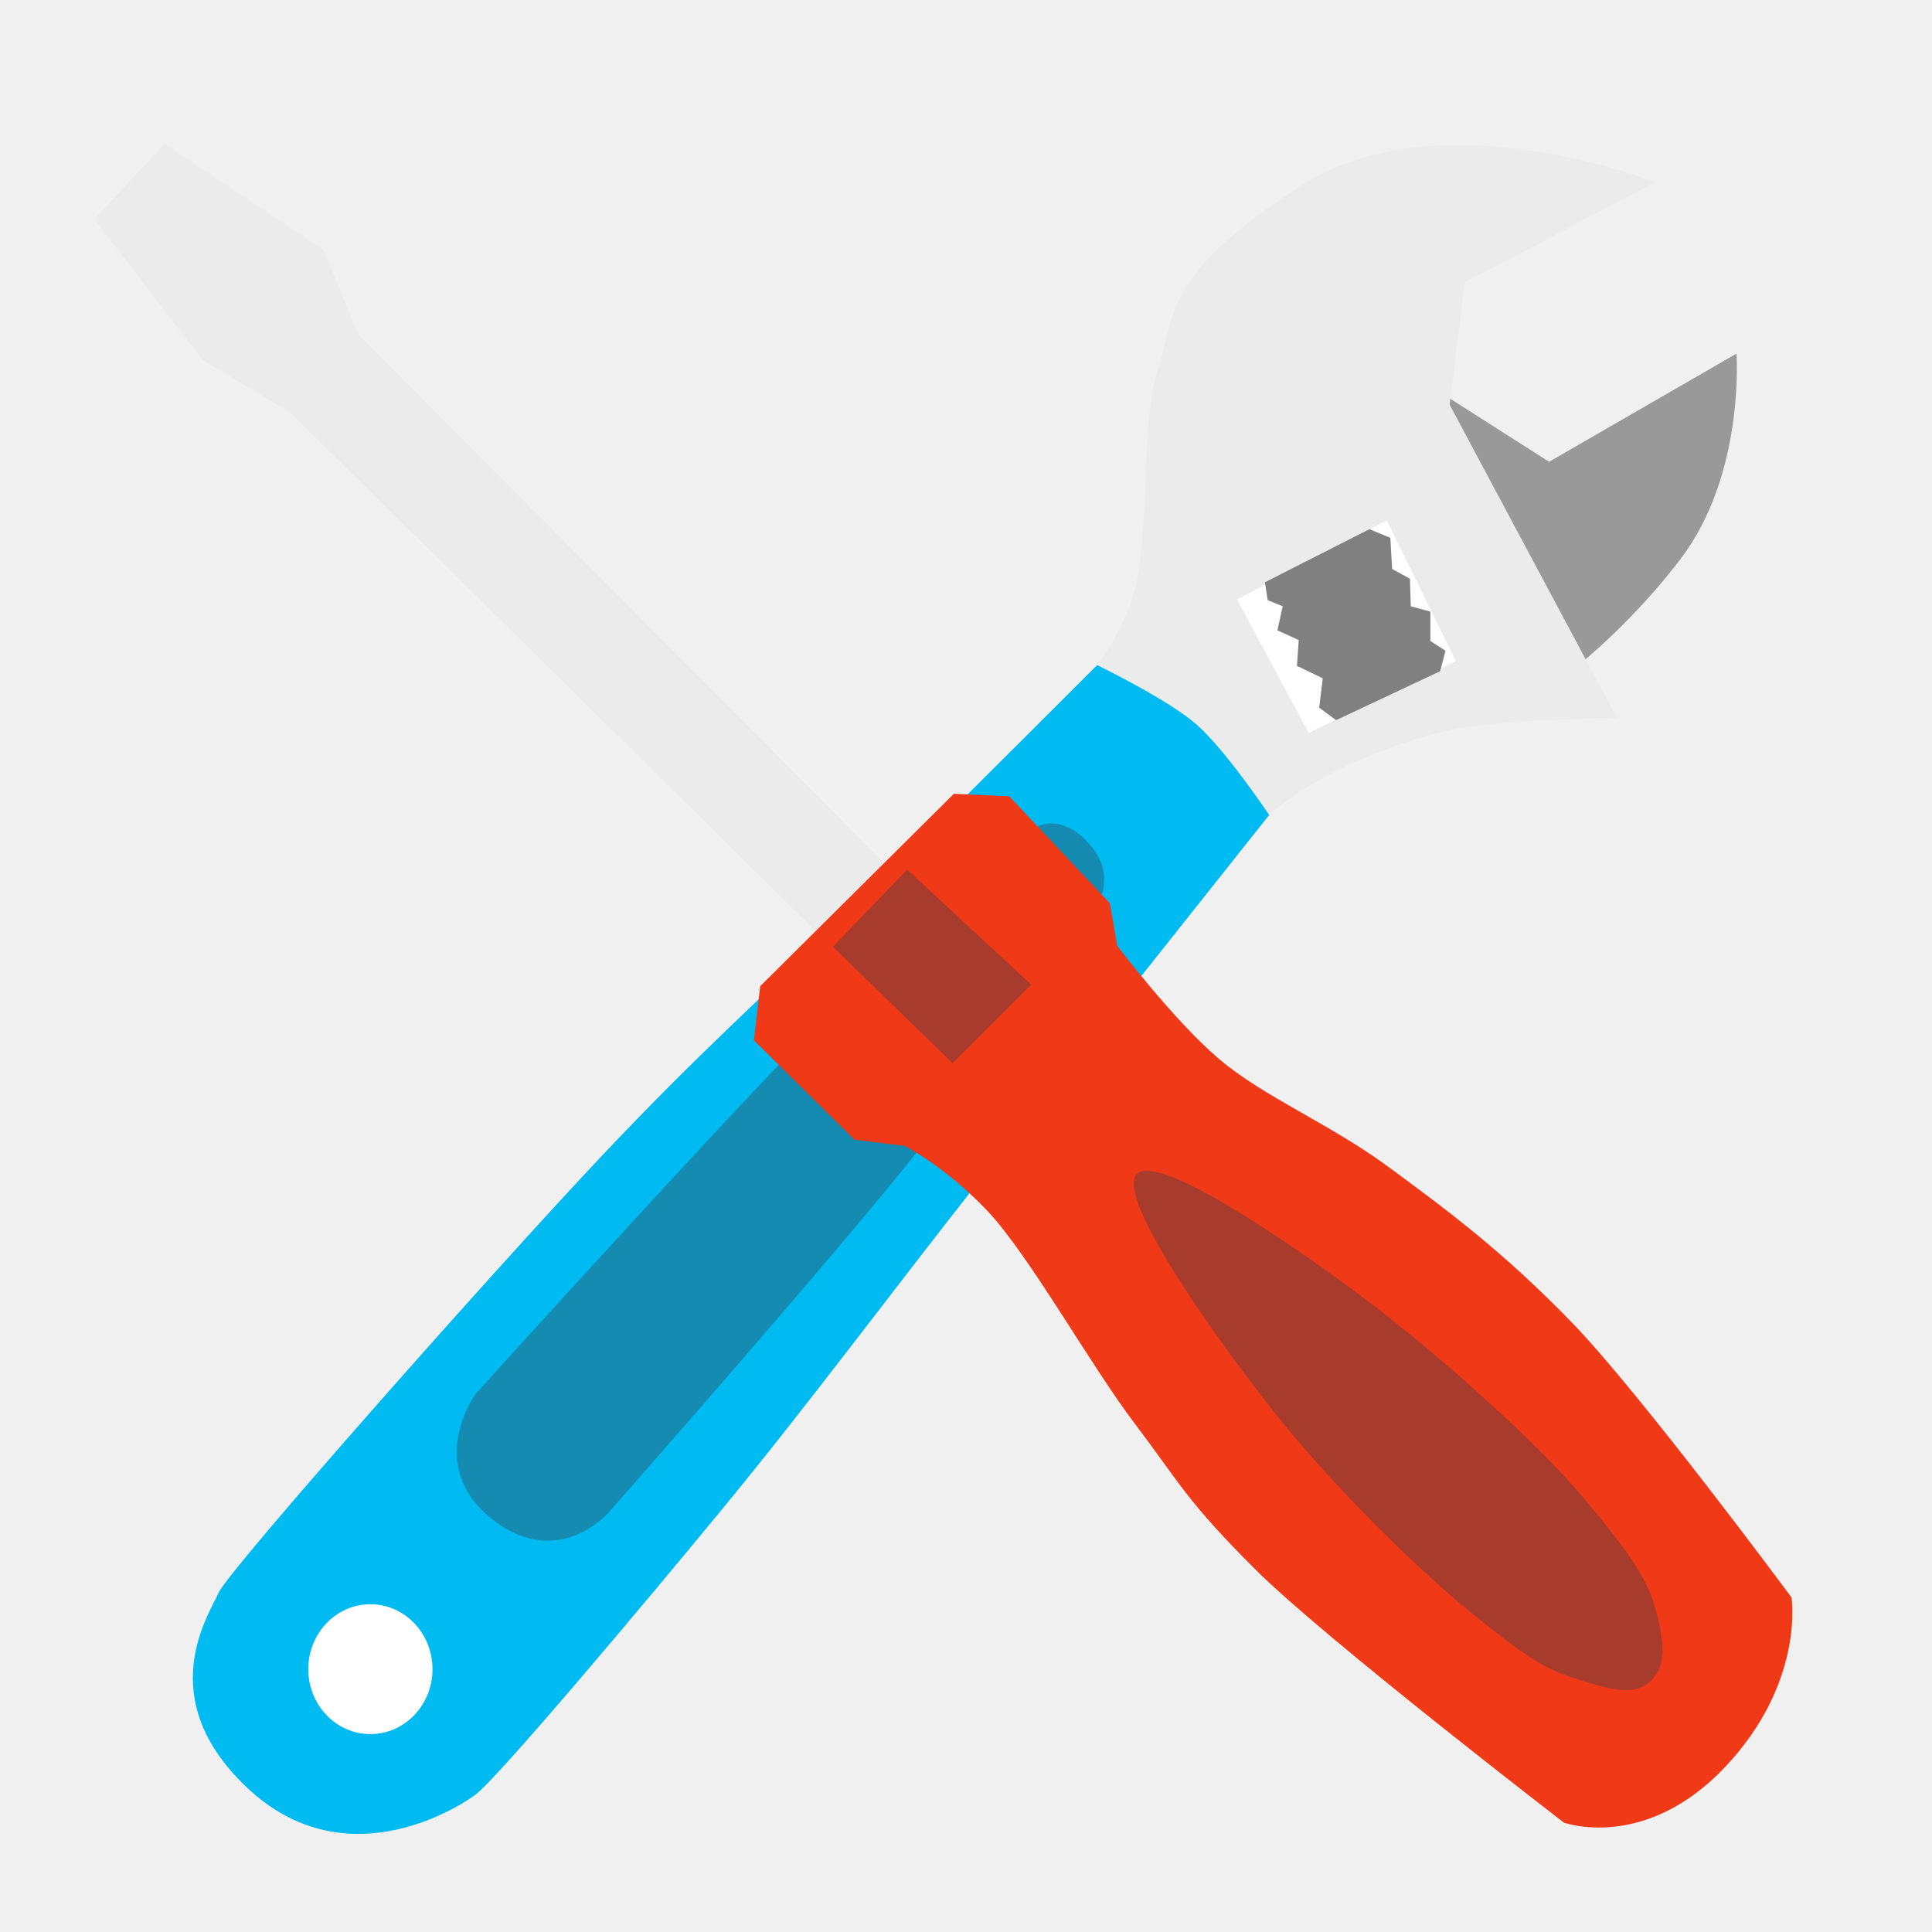
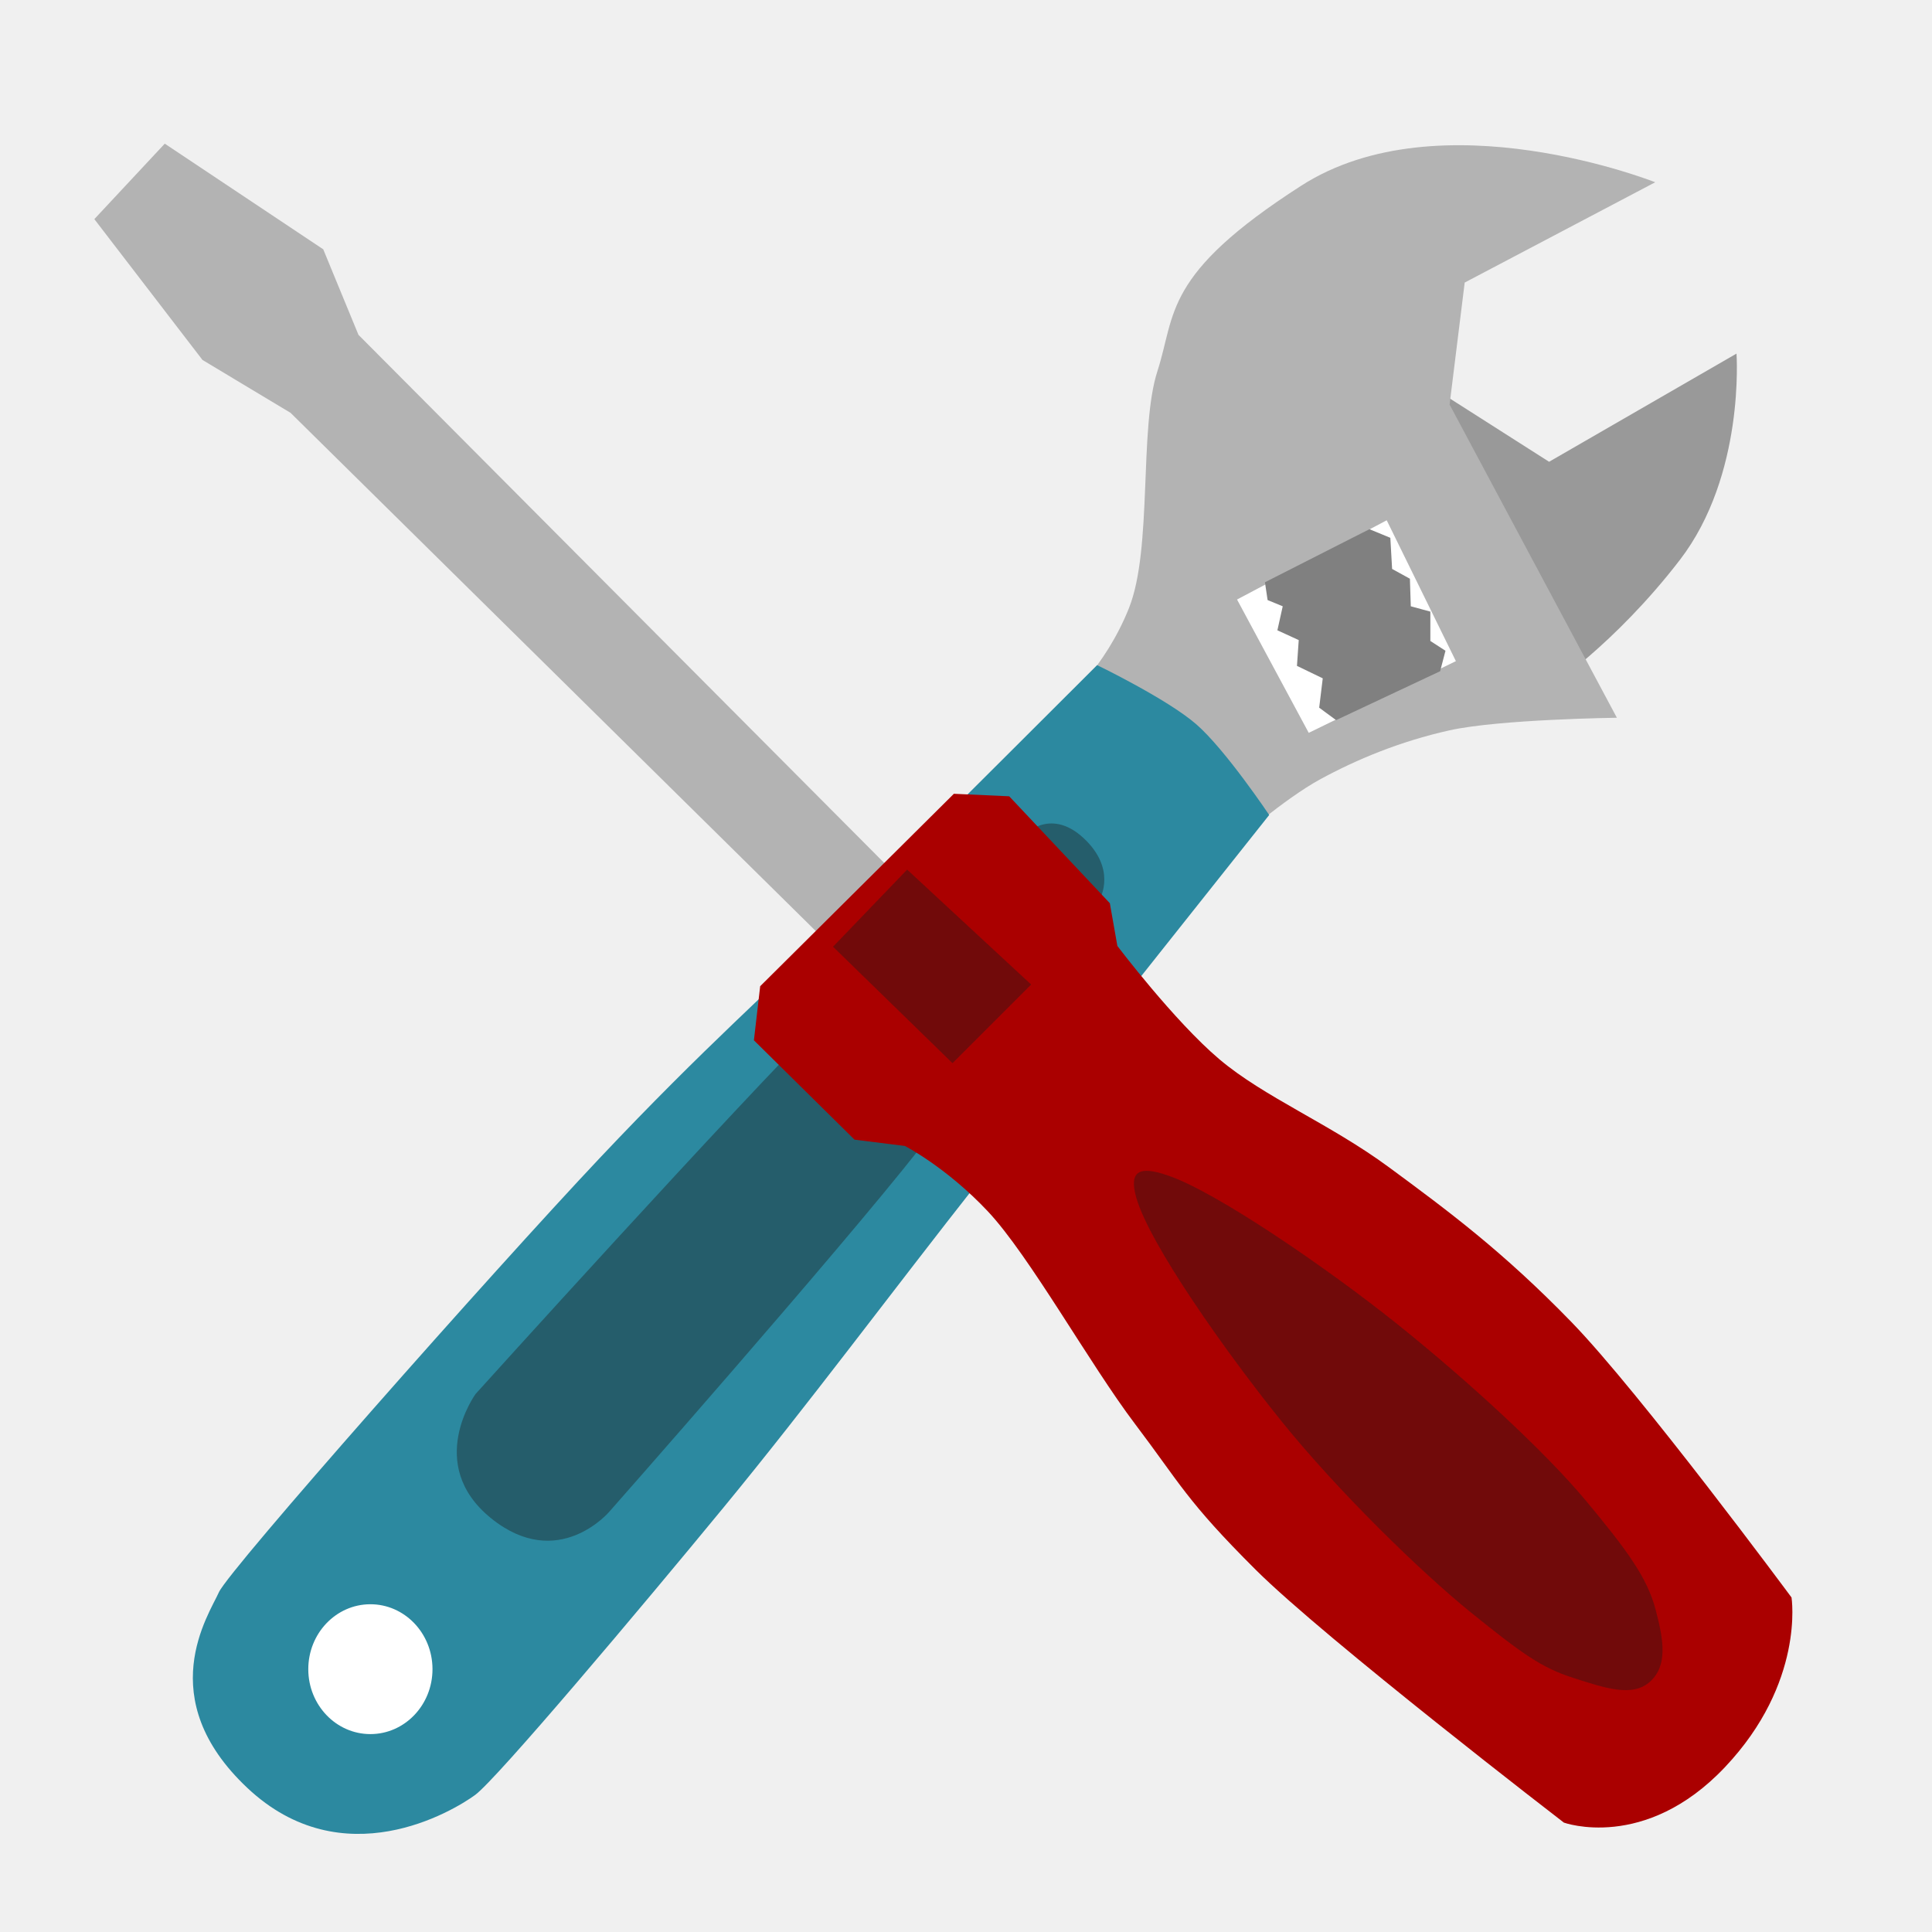
<svg xmlns="http://www.w3.org/2000/svg" id="svg2" version="1.1" width="512" height="512" viewBox="0 0 512 512">
  <defs id="defs6">
    </defs>
  <path style="fill:#999999;stroke:none" d="m 383.861,105.377 26.665,16.999 49.663,-28.665 c 0,0 2.318,32.128 -14.999,54.663 -17.317,22.534 -35.331,34.331 -35.331,34.331 l -32.664,-70.995 z" id="path3773" />
-   <path style="fill:#ebebeb;stroke:none" d="m 282.165,185.876 c 0,0 10.674,-8.853 16.999,-24.665 6.324,-15.812 2.629,-47.605 7.562,-62.843 4.932,-15.238 1.346,-25.544 38.102,-49.148 36.755,-23.604 93.821,-0.919 93.821,-0.919 l -50.491,26.584 -4,32.331 44.33,82.994 c 0,0 -31.124,0.401 -44.33,3.333 -13.206,2.932 -24.775,7.788 -34.331,12.999 -9.556,5.211 -22.998,16.999 -22.998,16.999 z" id="path3771" />
-   <path style="fill:#00bbf2;fill-opacity:1;stroke:none" d="m 65.55,473.818 c -25.332,-23.829 -10.186,-45.896 -7.542,-51.85 2.644,-5.954 72.627,-85.071 100.873,-115.014 28.246,-29.943 44.957,-44.21 66.934,-65.992 21.977,-21.782 64.931,-64.695 64.931,-64.695 0,0 18.551,8.954 26.279,15.673 7.728,6.719 19.326,24.04 19.326,24.04 0,0 -52.524,66.066 -76.597,96.631 -24.074,30.565 -45.53,59.565 -67.877,86.732 -22.347,27.167 -60.23,72.161 -65.992,76.362 -5.762,4.201 -35.003,21.943 -60.335,-1.886 z" id="path3769" />
+   <path style="fill:#b3b3b3;stroke:none" d="m 282.165,185.876 c 0,0 10.674,-8.853 16.999,-24.665 6.324,-15.812 2.629,-47.605 7.562,-62.843 4.932,-15.238 1.346,-25.544 38.102,-49.148 36.755,-23.604 93.821,-0.919 93.821,-0.919 l -50.491,26.584 -4,32.331 44.33,82.994 c 0,0 -31.124,0.401 -44.33,3.333 -13.206,2.932 -24.775,7.788 -34.331,12.999 -9.556,5.211 -22.998,16.999 -22.998,16.999 z" id="path3771" />
+   <path style="fill:#2c89a0;fill-opacity:1;stroke:none" d="m 65.55,473.818 c -25.332,-23.829 -10.186,-45.896 -7.542,-51.85 2.644,-5.954 72.627,-85.071 100.873,-115.014 28.246,-29.943 44.957,-44.21 66.934,-65.992 21.977,-21.782 64.931,-64.695 64.931,-64.695 0,0 18.551,8.954 26.279,15.673 7.728,6.719 19.326,24.04 19.326,24.04 0,0 -52.524,66.066 -76.597,96.631 -24.074,30.565 -45.53,59.565 -67.877,86.732 -22.347,27.167 -60.23,72.161 -65.992,76.362 -5.762,4.201 -35.003,21.943 -60.335,-1.886 z" id="path3769" />
  <path style="fill:#ffffff;stroke:none" d="m 327.828,158.878 18.999,35.331 38.997,-18.999 -18.332,-37.331 z" id="path3775" />
  <path style="fill:#808080;stroke:none" d="m 335.222,154.309 0.707,4.714 4.007,1.65 -1.414,6.363 5.656,2.593 -0.471,6.835 6.835,3.3 -0.943,7.778 4.478,3.3 27.575,-12.963 1.414,-5.421 -4.007,-2.593 0,-7.778 -5.185,-1.414 -0.236,-7.306 -4.714,-2.593 -0.471,-8.249 -5.551,-2.286 z" id="path3777" />
  <path style="fill:#ffffff;fill-opacity:1;stroke:none" id="path3779" d="m 650.538,483.211 a 11.112,11.617 0 1 1 -1.2e-4,-0.054" transform="matrix(1.481047,0,0,1.481048,-848.8629,-273.3101)" />
-   <path style="fill:#394050;fill-opacity:0.392;stroke:none" d="m 130.169,402.377 c -17.736,-14.303 -4.133,-32.96 -4.133,-32.96 0,0 68.972,-76.393 93.48,-100.712 24.507,-24.319 51.483,-47.051 51.483,-47.051 0,0 7.006,-7.928 16.03,0.33 9.024,8.258 4.479,16.129 4.479,16.129 0,0 -26.422,39.073 -47.871,66.37 -21.449,27.296 -82.16,96.134 -82.16,96.134 0,0 -13.571,16.064 -31.308,1.762 z" id="path2994" />
-   <path style="fill:#ebebeb;stroke:none" d="M 226.985,257.388 76.996,109.399 53.665,95.4 25,58.07 43.665,38.071 85.662,66.069 94.995,88.734 244.983,239.389" id="path3767" />
-   <path style="fill:#f03916;stroke:none" d="m 199.793,275.69 26.665,26.331 13.332,1.667 c 0,0 10.98,5.612 21.998,17.332 11.018,11.72 27.049,40.562 38.997,56.329 11.948,15.768 13.596,20.34 31.998,38.664 18.402,18.323 81.66,66.995 81.66,66.995 0,0 21.416,7.774 42.663,-14.666 21.247,-22.44 17.665,-44.997 17.665,-44.997 0,0 -40.121,-54.245 -58.329,-72.995 -18.208,-18.749 -32.671,-29.451 -48.33,-40.997 -15.658,-11.545 -33.077,-18.572 -44.997,-28.665 -11.919,-10.092 -26.998,-29.998 -26.998,-29.998 l -2,-11.332 -26.665,-28.331 -14.666,-0.667 -51.329,50.996 z" id="path2997" />
-   <path style="fill:#394050;fill-opacity:0.392;stroke:none" d="m 220.761,250.894 19.641,-20.442 32.868,30.463 -20.843,20.843 z" id="path3764" />
-   <path style="fill:#394050;fill-opacity:0.392;stroke:none" d="m 301.153,317.48 c 3.56,12.335 23.642,40.795 38.507,59.224 14.865,18.429 36.867,39.898 50.278,50.724 13.411,10.826 18.64,14.567 26.96,17.222 8.32,2.655 15.691,5.256 20.382,1.006 4.691,-4.25 3.656,-10.925 1.433,-19.252 -2.222,-8.326 -7.511,-15.594 -18.446,-28.721 -10.935,-13.126 -31.516,-31.995 -49.907,-46.733 -18.392,-14.738 -48.069,-35.143 -60.907,-39.454 -7.51,-2.6 -10.385,-1.224 -8.3,5.983 z" id="path3770" />
+   <path style="fill:#1a1a1a;fill-opacity:0.392;stroke:none" d="m 130.169,402.377 c -17.736,-14.303 -4.133,-32.96 -4.133,-32.96 0,0 68.972,-76.393 93.48,-100.712 24.507,-24.319 51.483,-47.051 51.483,-47.051 0,0 7.006,-7.928 16.03,0.33 9.024,8.258 4.479,16.129 4.479,16.129 0,0 -26.422,39.073 -47.871,66.37 -21.449,27.296 -82.16,96.134 -82.16,96.134 0,0 -13.571,16.064 -31.308,1.762 z" id="path2994" />
+   <path style="fill:#b3b3b3;stroke:none" d="M 226.985,257.388 76.996,109.399 53.665,95.4 25,58.07 43.665,38.071 85.662,66.069 94.995,88.734 244.983,239.389" id="path3767" />
+   <path style="fill:#aa0000;stroke:none" d="m 199.793,275.69 26.665,26.331 13.332,1.667 c 0,0 10.98,5.612 21.998,17.332 11.018,11.72 27.049,40.562 38.997,56.329 11.948,15.768 13.596,20.34 31.998,38.664 18.402,18.323 81.66,66.995 81.66,66.995 0,0 21.416,7.774 42.663,-14.666 21.247,-22.44 17.665,-44.997 17.665,-44.997 0,0 -40.121,-54.245 -58.329,-72.995 -18.208,-18.749 -32.671,-29.451 -48.33,-40.997 -15.658,-11.545 -33.077,-18.572 -44.997,-28.665 -11.919,-10.092 -26.998,-29.998 -26.998,-29.998 l -2,-11.332 -26.665,-28.331 -14.666,-0.667 -51.329,50.996 z" id="path2997" />
+   <path style="fill:#1a1a1a;fill-opacity:0.392;stroke:none" d="m 220.761,250.894 19.641,-20.442 32.868,30.463 -20.843,20.843 z" id="path3764" />
+   <path style="fill:#1a1a1a;fill-opacity:0.392;stroke:none" d="m 301.153,317.48 c 3.56,12.335 23.642,40.795 38.507,59.224 14.865,18.429 36.867,39.898 50.278,50.724 13.411,10.826 18.64,14.567 26.96,17.222 8.32,2.655 15.691,5.256 20.382,1.006 4.691,-4.25 3.656,-10.925 1.433,-19.252 -2.222,-8.326 -7.511,-15.594 -18.446,-28.721 -10.935,-13.126 -31.516,-31.995 -49.907,-46.733 -18.392,-14.738 -48.069,-35.143 -60.907,-39.454 -7.51,-2.6 -10.385,-1.224 -8.3,5.983 z" id="path3770" />
</svg>
